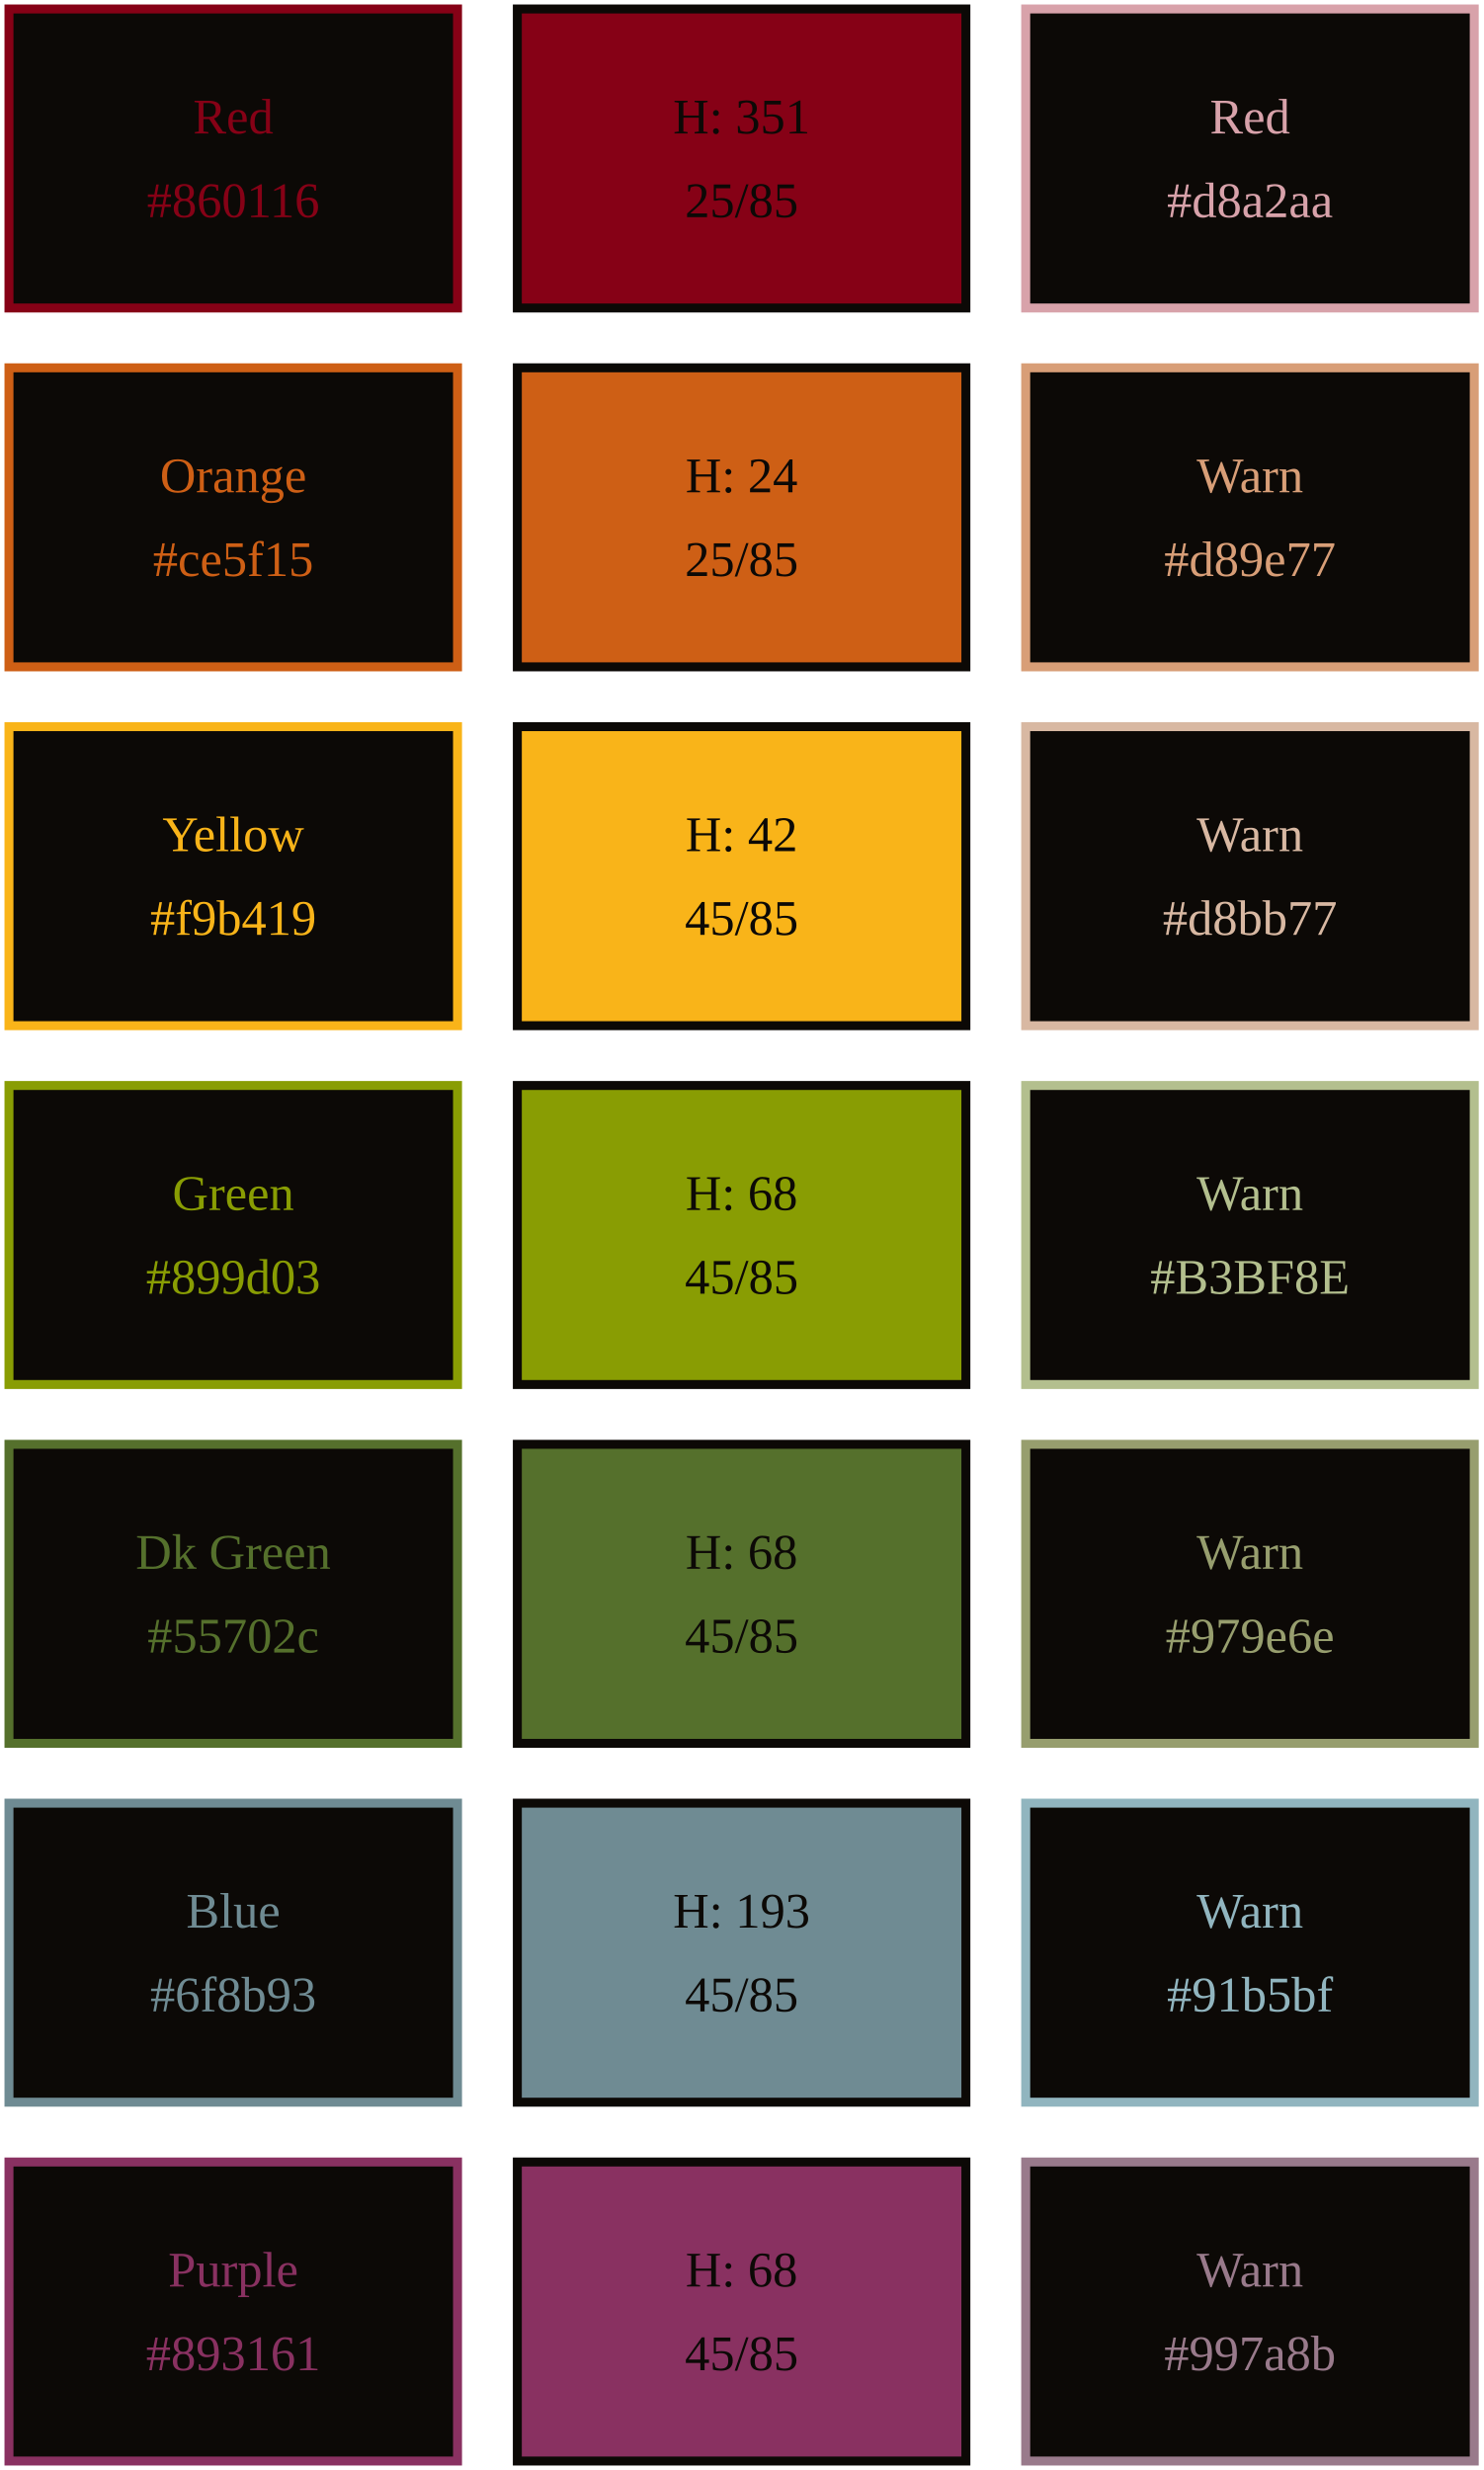
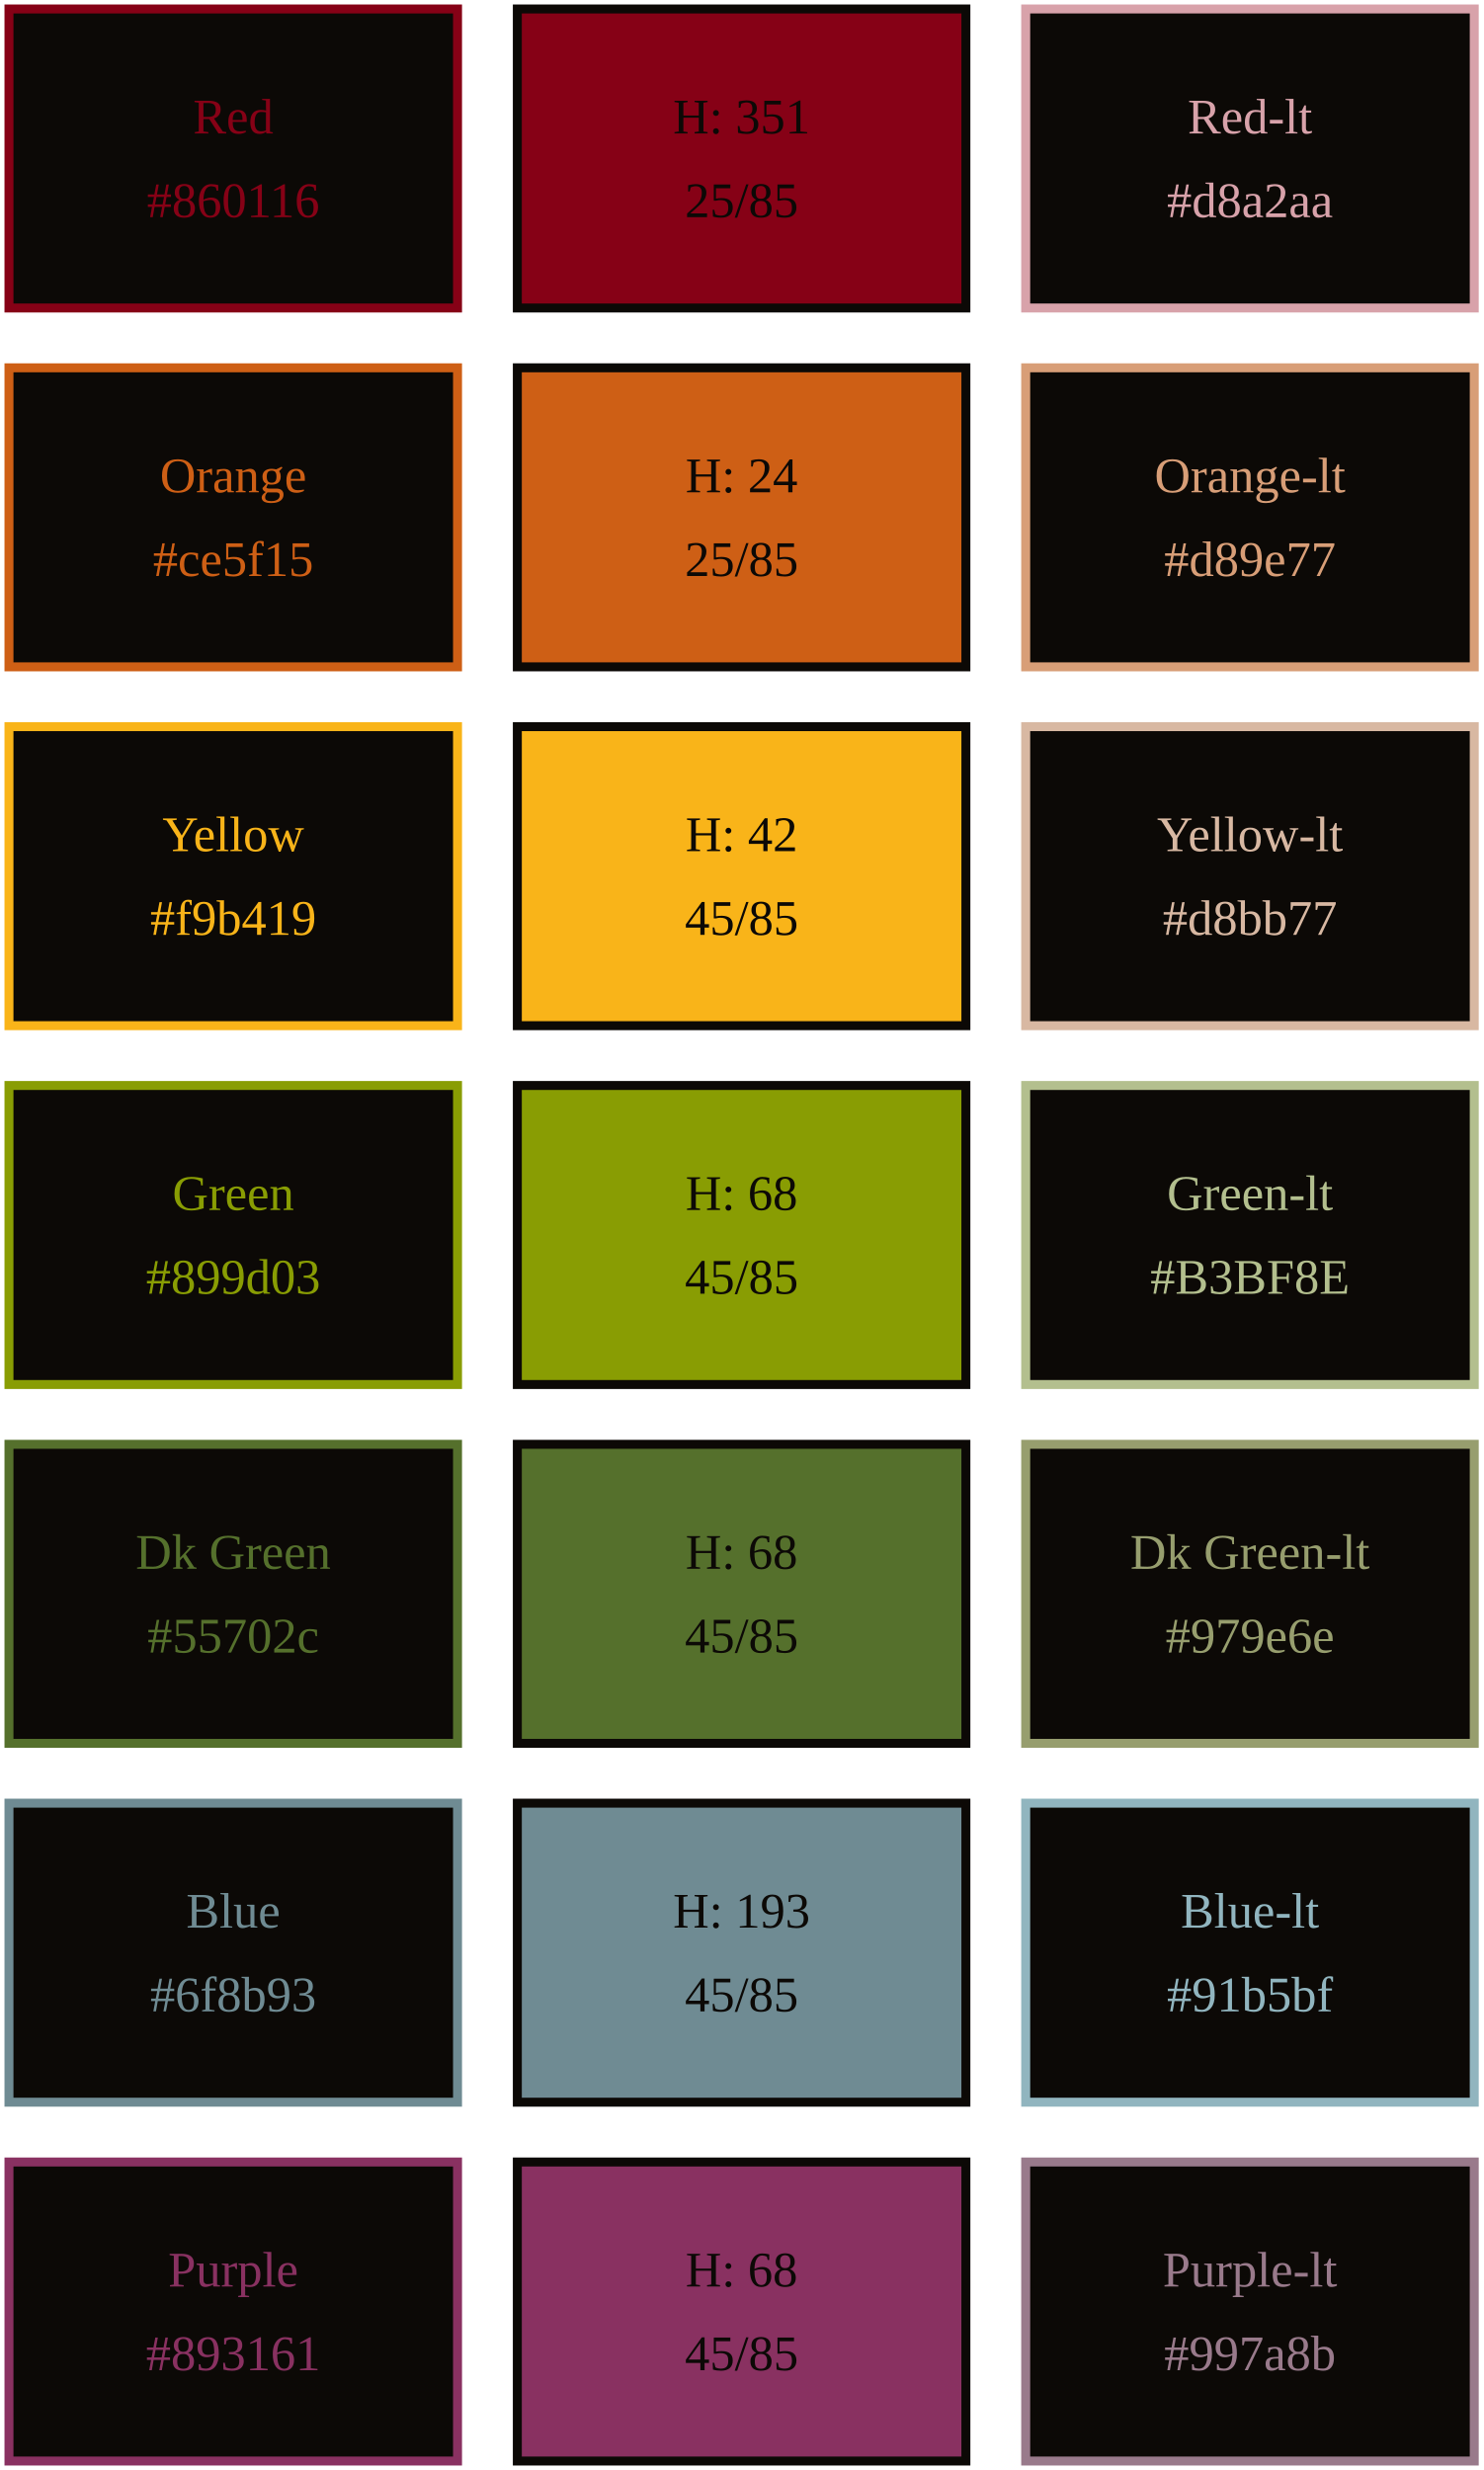
<svg xmlns="http://www.w3.org/2000/svg" class="pikchr" viewBox="0 0 357.12 594.72">
  <path d="M2.16,74.16L110.16,74.16L110.16,2.16L2.16,2.16Z" style="fill:rgb(12,9,6);stroke-width:2.16;stroke:rgb(134,1,22);" />
  <text x="56.16" y="28.08" text-anchor="middle" fill="rgb(134,1,22)" dominant-baseline="central">Red</text>
  <text x="56.16" y="48.24" text-anchor="middle" fill="rgb(134,1,22)" dominant-baseline="central">#860116</text>
  <path d="M124.56,74.16L232.56,74.16L232.56,2.16L124.56,2.16Z" style="fill:rgb(134,1,22);stroke-width:2.16;stroke:rgb(12,9,6);" />
  <text x="178.56" y="28.08" text-anchor="middle" fill="rgb(12,9,6)" dominant-baseline="central">H: 351</text>
  <text x="178.56" y="48.24" text-anchor="middle" fill="rgb(12,9,6)" dominant-baseline="central">25/85</text>
  <path d="M246.96,74.16L354.96,74.16L354.96,2.16L246.96,2.16Z" style="fill:rgb(12,9,6);stroke-width:2.16;stroke:rgb(216,162,170);" />
-   <text x="300.96" y="28.08" text-anchor="middle" fill="rgb(216,162,170)" dominant-baseline="central">Red</text>
+   <text x="300.96" y="28.08" text-anchor="middle" fill="rgb(216,162,170)" dominant-baseline="central">Red-lt</text>
  <text x="300.96" y="48.24" text-anchor="middle" fill="rgb(216,162,170)" dominant-baseline="central">#d8a2aa</text>
  <path d="M2.16,160.56L110.16,160.56L110.16,88.56L2.16,88.56Z" style="fill:rgb(12,9,6);stroke-width:2.16;stroke:rgb(206,95,21);" />
  <text x="56.16" y="114.48" text-anchor="middle" fill="rgb(206,95,21)" dominant-baseline="central">Orange</text>
  <text x="56.16" y="134.64" text-anchor="middle" fill="rgb(206,95,21)" dominant-baseline="central">#ce5f15</text>
  <path d="M124.56,160.56L232.56,160.56L232.56,88.56L124.56,88.56Z" style="fill:rgb(206,95,21);stroke-width:2.16;stroke:rgb(12,9,6);" />
  <text x="178.56" y="114.48" text-anchor="middle" fill="rgb(12,9,6)" dominant-baseline="central">H: 24</text>
  <text x="178.56" y="134.64" text-anchor="middle" fill="rgb(12,9,6)" dominant-baseline="central">25/85</text>
  <path d="M246.96,160.56L354.96,160.56L354.96,88.56L246.96,88.56Z" style="fill:rgb(12,9,6);stroke-width:2.16;stroke:rgb(216,158,119);" />
-   <text x="300.96" y="114.48" text-anchor="middle" fill="rgb(216,158,119)" dominant-baseline="central">Warn</text>
+   <text x="300.96" y="114.48" text-anchor="middle" fill="rgb(216,158,119)" dominant-baseline="central">Orange-lt</text>
  <text x="300.96" y="134.64" text-anchor="middle" fill="rgb(216,158,119)" dominant-baseline="central">#d89e77</text>
  <path d="M2.16,246.96L110.16,246.96L110.16,174.96L2.16,174.96Z" style="fill:rgb(12,9,6);stroke-width:2.16;stroke:rgb(249,180,25);" />
  <text x="56.16" y="200.88" text-anchor="middle" fill="rgb(249,180,25)" dominant-baseline="central">Yellow</text>
  <text x="56.16" y="221.04" text-anchor="middle" fill="rgb(249,180,25)" dominant-baseline="central">#f9b419</text>
  <path d="M124.56,246.96L232.56,246.96L232.56,174.96L124.56,174.96Z" style="fill:rgb(249,180,25);stroke-width:2.16;stroke:rgb(12,9,6);" />
  <text x="178.56" y="200.88" text-anchor="middle" fill="rgb(12,9,6)" dominant-baseline="central">H: 42</text>
  <text x="178.56" y="221.04" text-anchor="middle" fill="rgb(12,9,6)" dominant-baseline="central">45/85</text>
  <path d="M246.96,246.96L354.96,246.96L354.96,174.96L246.96,174.96Z" style="fill:rgb(12,9,6);stroke-width:2.16;stroke:rgb(216,184,162);" />
-   <text x="300.96" y="200.88" text-anchor="middle" fill="rgb(216,184,162)" dominant-baseline="central">Warn</text>
+   <text x="300.96" y="200.88" text-anchor="middle" fill="rgb(216,184,162)" dominant-baseline="central">Yellow-lt</text>
  <text x="300.96" y="221.04" text-anchor="middle" fill="rgb(216,184,162)" dominant-baseline="central">#d8bb77</text>
  <path d="M2.16,333.36L110.16,333.36L110.16,261.36L2.16,261.36Z" style="fill:rgb(12,9,6);stroke-width:2.16;stroke:rgb(137,157,3);" />
  <text x="56.16" y="287.28" text-anchor="middle" fill="rgb(137,157,3)" dominant-baseline="central">Green</text>
  <text x="56.16" y="307.44" text-anchor="middle" fill="rgb(137,157,3)" dominant-baseline="central">#899d03</text>
  <path d="M124.56,333.36L232.56,333.36L232.56,261.36L124.56,261.36Z" style="fill:rgb(137,157,3);stroke-width:2.16;stroke:rgb(12,9,6);" />
  <text x="178.56" y="287.28" text-anchor="middle" fill="rgb(12,9,6)" dominant-baseline="central">H: 68</text>
  <text x="178.56" y="307.44" text-anchor="middle" fill="rgb(12,9,6)" dominant-baseline="central">45/85</text>
  <path d="M246.96,333.36L354.96,333.36L354.96,261.36L246.96,261.36Z" style="fill:rgb(12,9,6);stroke-width:2.16;stroke:rgb(179,191,142);" />
-   <text x="300.96" y="287.28" text-anchor="middle" fill="rgb(179,191,142)" dominant-baseline="central">Warn</text>
+   <text x="300.96" y="287.28" text-anchor="middle" fill="rgb(179,191,142)" dominant-baseline="central">Green-lt</text>
  <text x="300.96" y="307.44" text-anchor="middle" fill="rgb(179,191,142)" dominant-baseline="central">#B3BF8E</text>
  <path d="M2.16,419.76L110.16,419.76L110.16,347.76L2.16,347.76Z" style="fill:rgb(12,9,6);stroke-width:2.16;stroke:rgb(85,112,44);" />
  <text x="56.16" y="373.68" text-anchor="middle" fill="rgb(85,112,44)" dominant-baseline="central">Dk Green</text>
  <text x="56.16" y="393.84" text-anchor="middle" fill="rgb(85,112,44)" dominant-baseline="central">#55702c</text>
  <path d="M124.56,419.76L232.56,419.76L232.56,347.76L124.56,347.76Z" style="fill:rgb(85,112,44);stroke-width:2.16;stroke:rgb(12,9,6);" />
  <text x="178.56" y="373.68" text-anchor="middle" fill="rgb(12,9,6)" dominant-baseline="central">H: 68</text>
  <text x="178.56" y="393.84" text-anchor="middle" fill="rgb(12,9,6)" dominant-baseline="central">45/85</text>
  <path d="M246.96,419.76L354.96,419.76L354.96,347.76L246.96,347.76Z" style="fill:rgb(12,9,6);stroke-width:2.16;stroke:rgb(151,158,110);" />
-   <text x="300.96" y="373.68" text-anchor="middle" fill="rgb(151,158,110)" dominant-baseline="central">Warn</text>
+   <text x="300.96" y="373.68" text-anchor="middle" fill="rgb(151,158,110)" dominant-baseline="central">Dk Green-lt</text>
  <text x="300.96" y="393.84" text-anchor="middle" fill="rgb(151,158,110)" dominant-baseline="central">#979e6e</text>
  <path d="M2.16,506.16L110.16,506.16L110.16,434.16L2.16,434.16Z" style="fill:rgb(12,9,6);stroke-width:2.16;stroke:rgb(111,139,147);" />
  <text x="56.16" y="460.08" text-anchor="middle" fill="rgb(111,139,147)" dominant-baseline="central">Blue</text>
  <text x="56.16" y="480.24" text-anchor="middle" fill="rgb(111,139,147)" dominant-baseline="central">#6f8b93</text>
  <path d="M124.56,506.16L232.56,506.16L232.56,434.16L124.56,434.16Z" style="fill:rgb(111,139,147);stroke-width:2.16;stroke:rgb(12,9,6);" />
  <text x="178.56" y="460.08" text-anchor="middle" fill="rgb(12,9,6)" dominant-baseline="central">H: 193</text>
  <text x="178.56" y="480.24" text-anchor="middle" fill="rgb(12,9,6)" dominant-baseline="central">45/85</text>
  <path d="M246.96,506.16L354.96,506.16L354.96,434.16L246.96,434.16Z" style="fill:rgb(12,9,6);stroke-width:2.16;stroke:rgb(145,181,191);" />
-   <text x="300.96" y="460.08" text-anchor="middle" fill="rgb(145,181,191)" dominant-baseline="central">Warn</text>
+   <text x="300.96" y="460.08" text-anchor="middle" fill="rgb(145,181,191)" dominant-baseline="central">Blue-lt</text>
  <text x="300.96" y="480.24" text-anchor="middle" fill="rgb(145,181,191)" dominant-baseline="central">#91b5bf</text>
  <path d="M2.16,592.56L110.16,592.56L110.16,520.56L2.16,520.56Z" style="fill:rgb(12,9,6);stroke-width:2.16;stroke:rgb(137,49,97);" />
  <text x="56.16" y="546.48" text-anchor="middle" fill="rgb(137,49,97)" dominant-baseline="central">Purple</text>
  <text x="56.16" y="566.64" text-anchor="middle" fill="rgb(137,49,97)" dominant-baseline="central">#893161</text>
  <path d="M124.56,592.56L232.56,592.56L232.56,520.56L124.56,520.56Z" style="fill:rgb(137,49,97);stroke-width:2.16;stroke:rgb(12,9,6);" />
  <text x="178.56" y="546.48" text-anchor="middle" fill="rgb(12,9,6)" dominant-baseline="central">H: 68</text>
  <text x="178.56" y="566.64" text-anchor="middle" fill="rgb(12,9,6)" dominant-baseline="central">45/85</text>
  <path d="M246.96,592.56L354.96,592.56L354.96,520.56L246.96,520.56Z" style="fill:rgb(12,9,6);stroke-width:2.16;stroke:rgb(153,122,139);" />
-   <text x="300.96" y="546.48" text-anchor="middle" fill="rgb(153,122,139)" dominant-baseline="central">Warn</text>
+   <text x="300.96" y="546.48" text-anchor="middle" fill="rgb(153,122,139)" dominant-baseline="central">Purple-lt</text>
  <text x="300.96" y="566.64" text-anchor="middle" fill="rgb(153,122,139)" dominant-baseline="central">#997a8b</text>
</svg>
